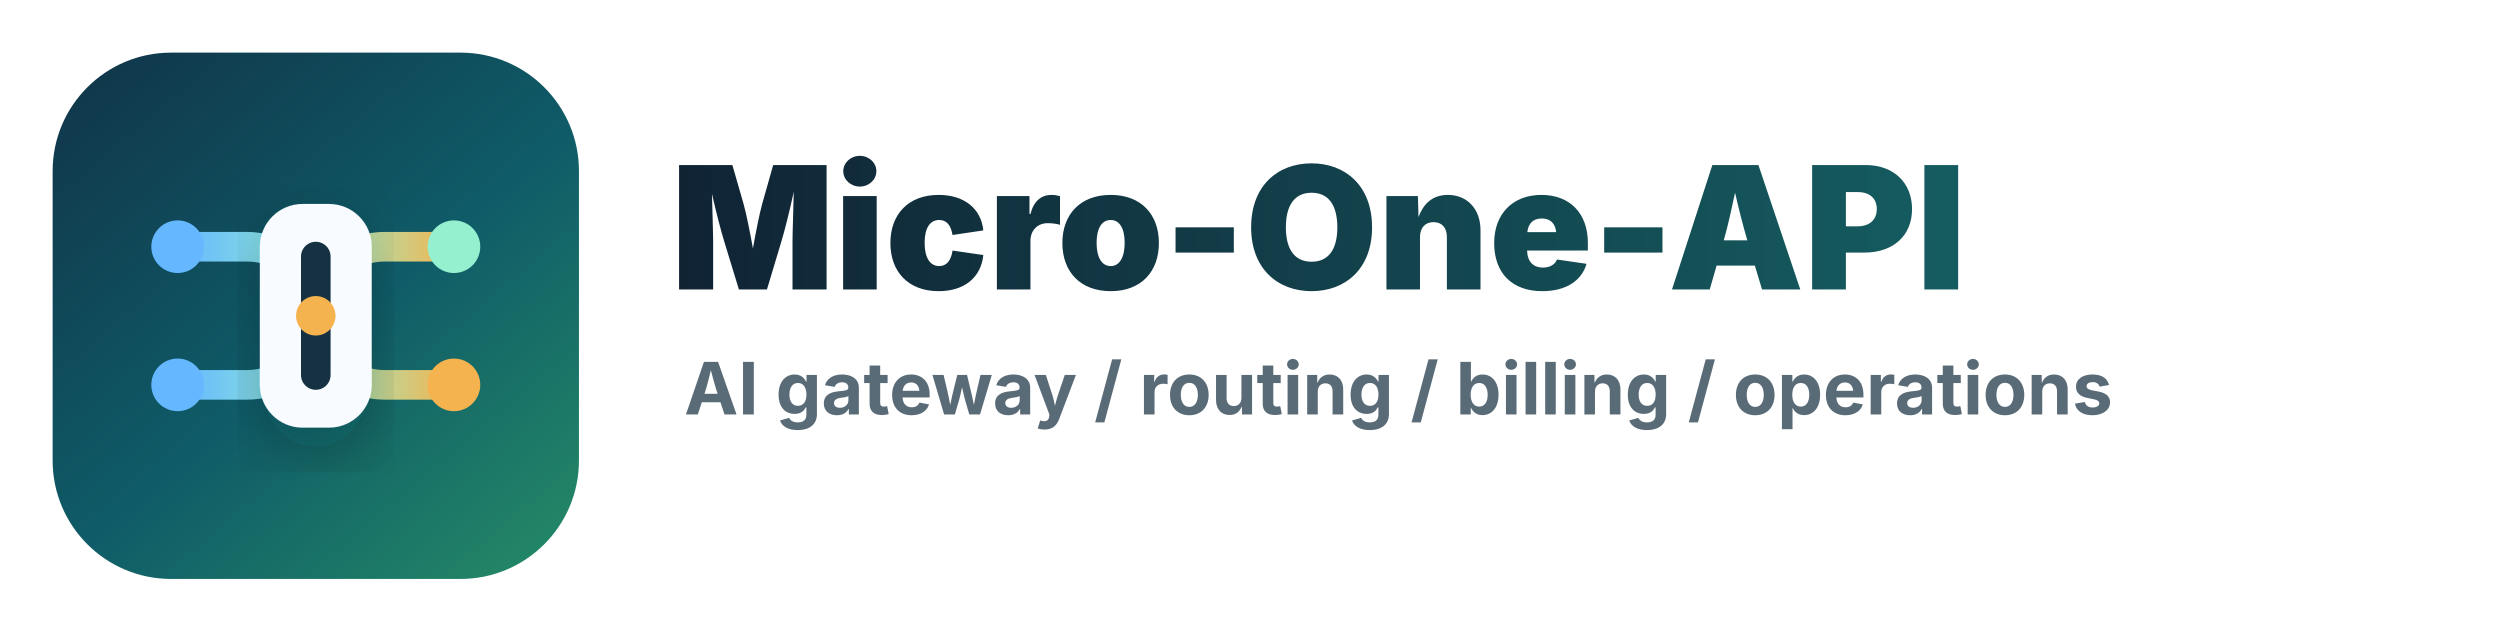
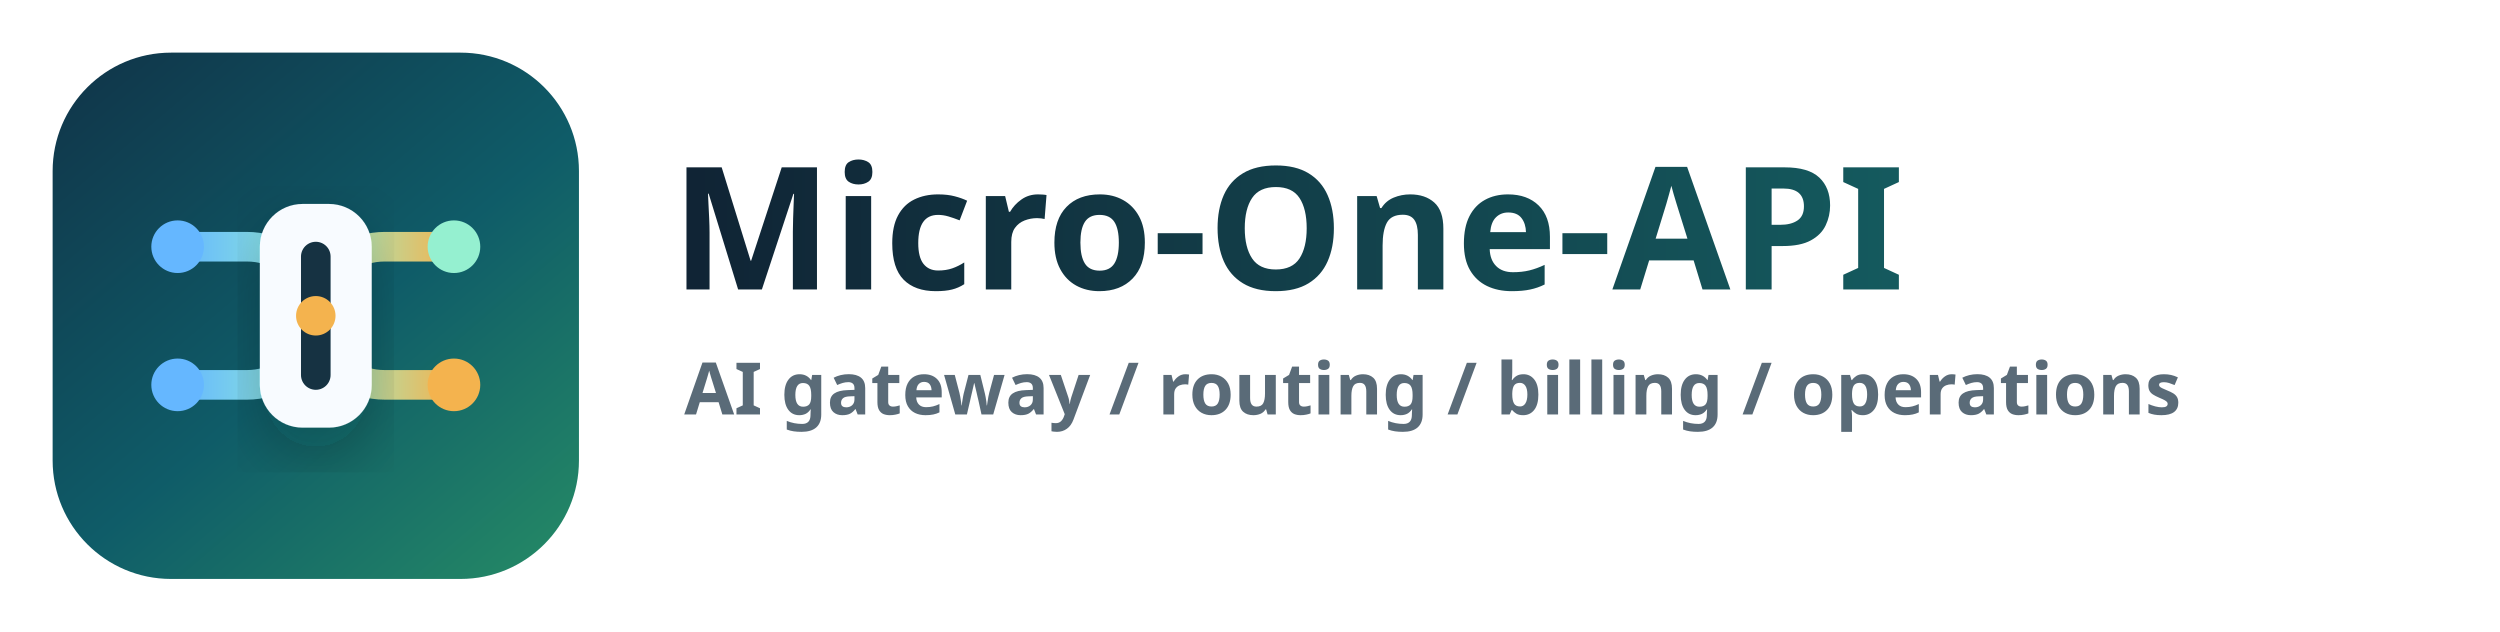
<svg xmlns="http://www.w3.org/2000/svg" width="760" height="192" viewBox="0 0 760 192" role="img" aria-labelledby="title desc">
  <defs>
    <linearGradient id="bg" x1="28" y1="16" x2="164" y2="176" gradientUnits="userSpaceOnUse">
      <stop stop-color="#10364a" />
      <stop offset="0.54" stop-color="#0f5c68" />
      <stop offset="1" stop-color="#248866" />
    </linearGradient>
    <linearGradient id="route" x1="54" y1="96" x2="138" y2="96" gradientUnits="userSpaceOnUse">
      <stop stop-color="#65b7ff" />
      <stop offset="0.52" stop-color="#95f0d0" />
      <stop offset="1" stop-color="#f4b34e" />
    </linearGradient>
    <linearGradient id="word" x1="204" y1="70" x2="612" y2="70" gradientUnits="userSpaceOnUse">
      <stop stop-color="#102334" />
      <stop offset="1" stop-color="#155f62" />
    </linearGradient>
    <filter id="softShadow" x="-20%" y="-20%" width="140%" height="140%">
      <feDropShadow dx="0" dy="8" stdDeviation="10" flood-color="#071721" flood-opacity="0.25" />
    </filter>
    <style>
-       .word { font-family: Inter, ui-sans-serif, system-ui, -apple-system, BlinkMacSystemFont, "Segoe UI", sans-serif; font-weight: 850; letter-spacing: 0; }
-       .tag { font-family: Inter, ui-sans-serif, system-ui, -apple-system, BlinkMacSystemFont, "Segoe UI", sans-serif; font-weight: 650; letter-spacing: 0; }
+       @font-face {
+         font-family: "Noto Sans SC Variable";
+         src: url("fonts/noto-sans-sc-latin-wght-normal.woff2") format("woff2");
+         font-style: normal;
+         font-weight: 100 900;
+         font-display: swap;
+       }
+       .word { font-family: "Noto Sans SC Variable", sans-serif; font-weight: 750; }
+       .tag { font-family: "Noto Sans SC Variable", sans-serif; font-weight: 550; }
    </style>
  </defs>
  <rect x="16" y="16" width="160" height="160" rx="36" fill="url(#bg)" />
  <path d="M54 75H75C84 75 90 80 96 88L103 96L96 104C90 112 84 117 75 117H54" fill="none" stroke="url(#route)" stroke-width="9" stroke-linecap="round" stroke-linejoin="round" />
  <path d="M138 75H117C108 75 102 80 96 88L89 96L96 104C102 112 108 117 117 117H138" fill="none" stroke="url(#route)" stroke-width="9" stroke-linecap="round" stroke-linejoin="round" />
  <g filter="url(#softShadow)">
    <rect x="79" y="62" width="34" height="68" rx="13" fill="#f8fbff" />
    <path d="M96 78V114" stroke="#123242" stroke-width="9" stroke-linecap="round" />
  </g>
  <circle cx="54" cy="75" r="8" fill="#65b7ff" />
  <circle cx="54" cy="117" r="8" fill="#65b7ff" />
  <circle cx="138" cy="75" r="8" fill="#95f0d0" />
  <circle cx="138" cy="117" r="8" fill="#f4b34e" />
  <circle cx="96" cy="96" r="6" fill="#f4b34e" />
  <text x="204" y="88" class="word" font-size="52" fill="url(#word)">Micro-One-API</text>
  <text x="208" y="126" class="tag" font-size="22" fill="#5a6b78">AI gateway / routing / billing / operations</text>
</svg>
